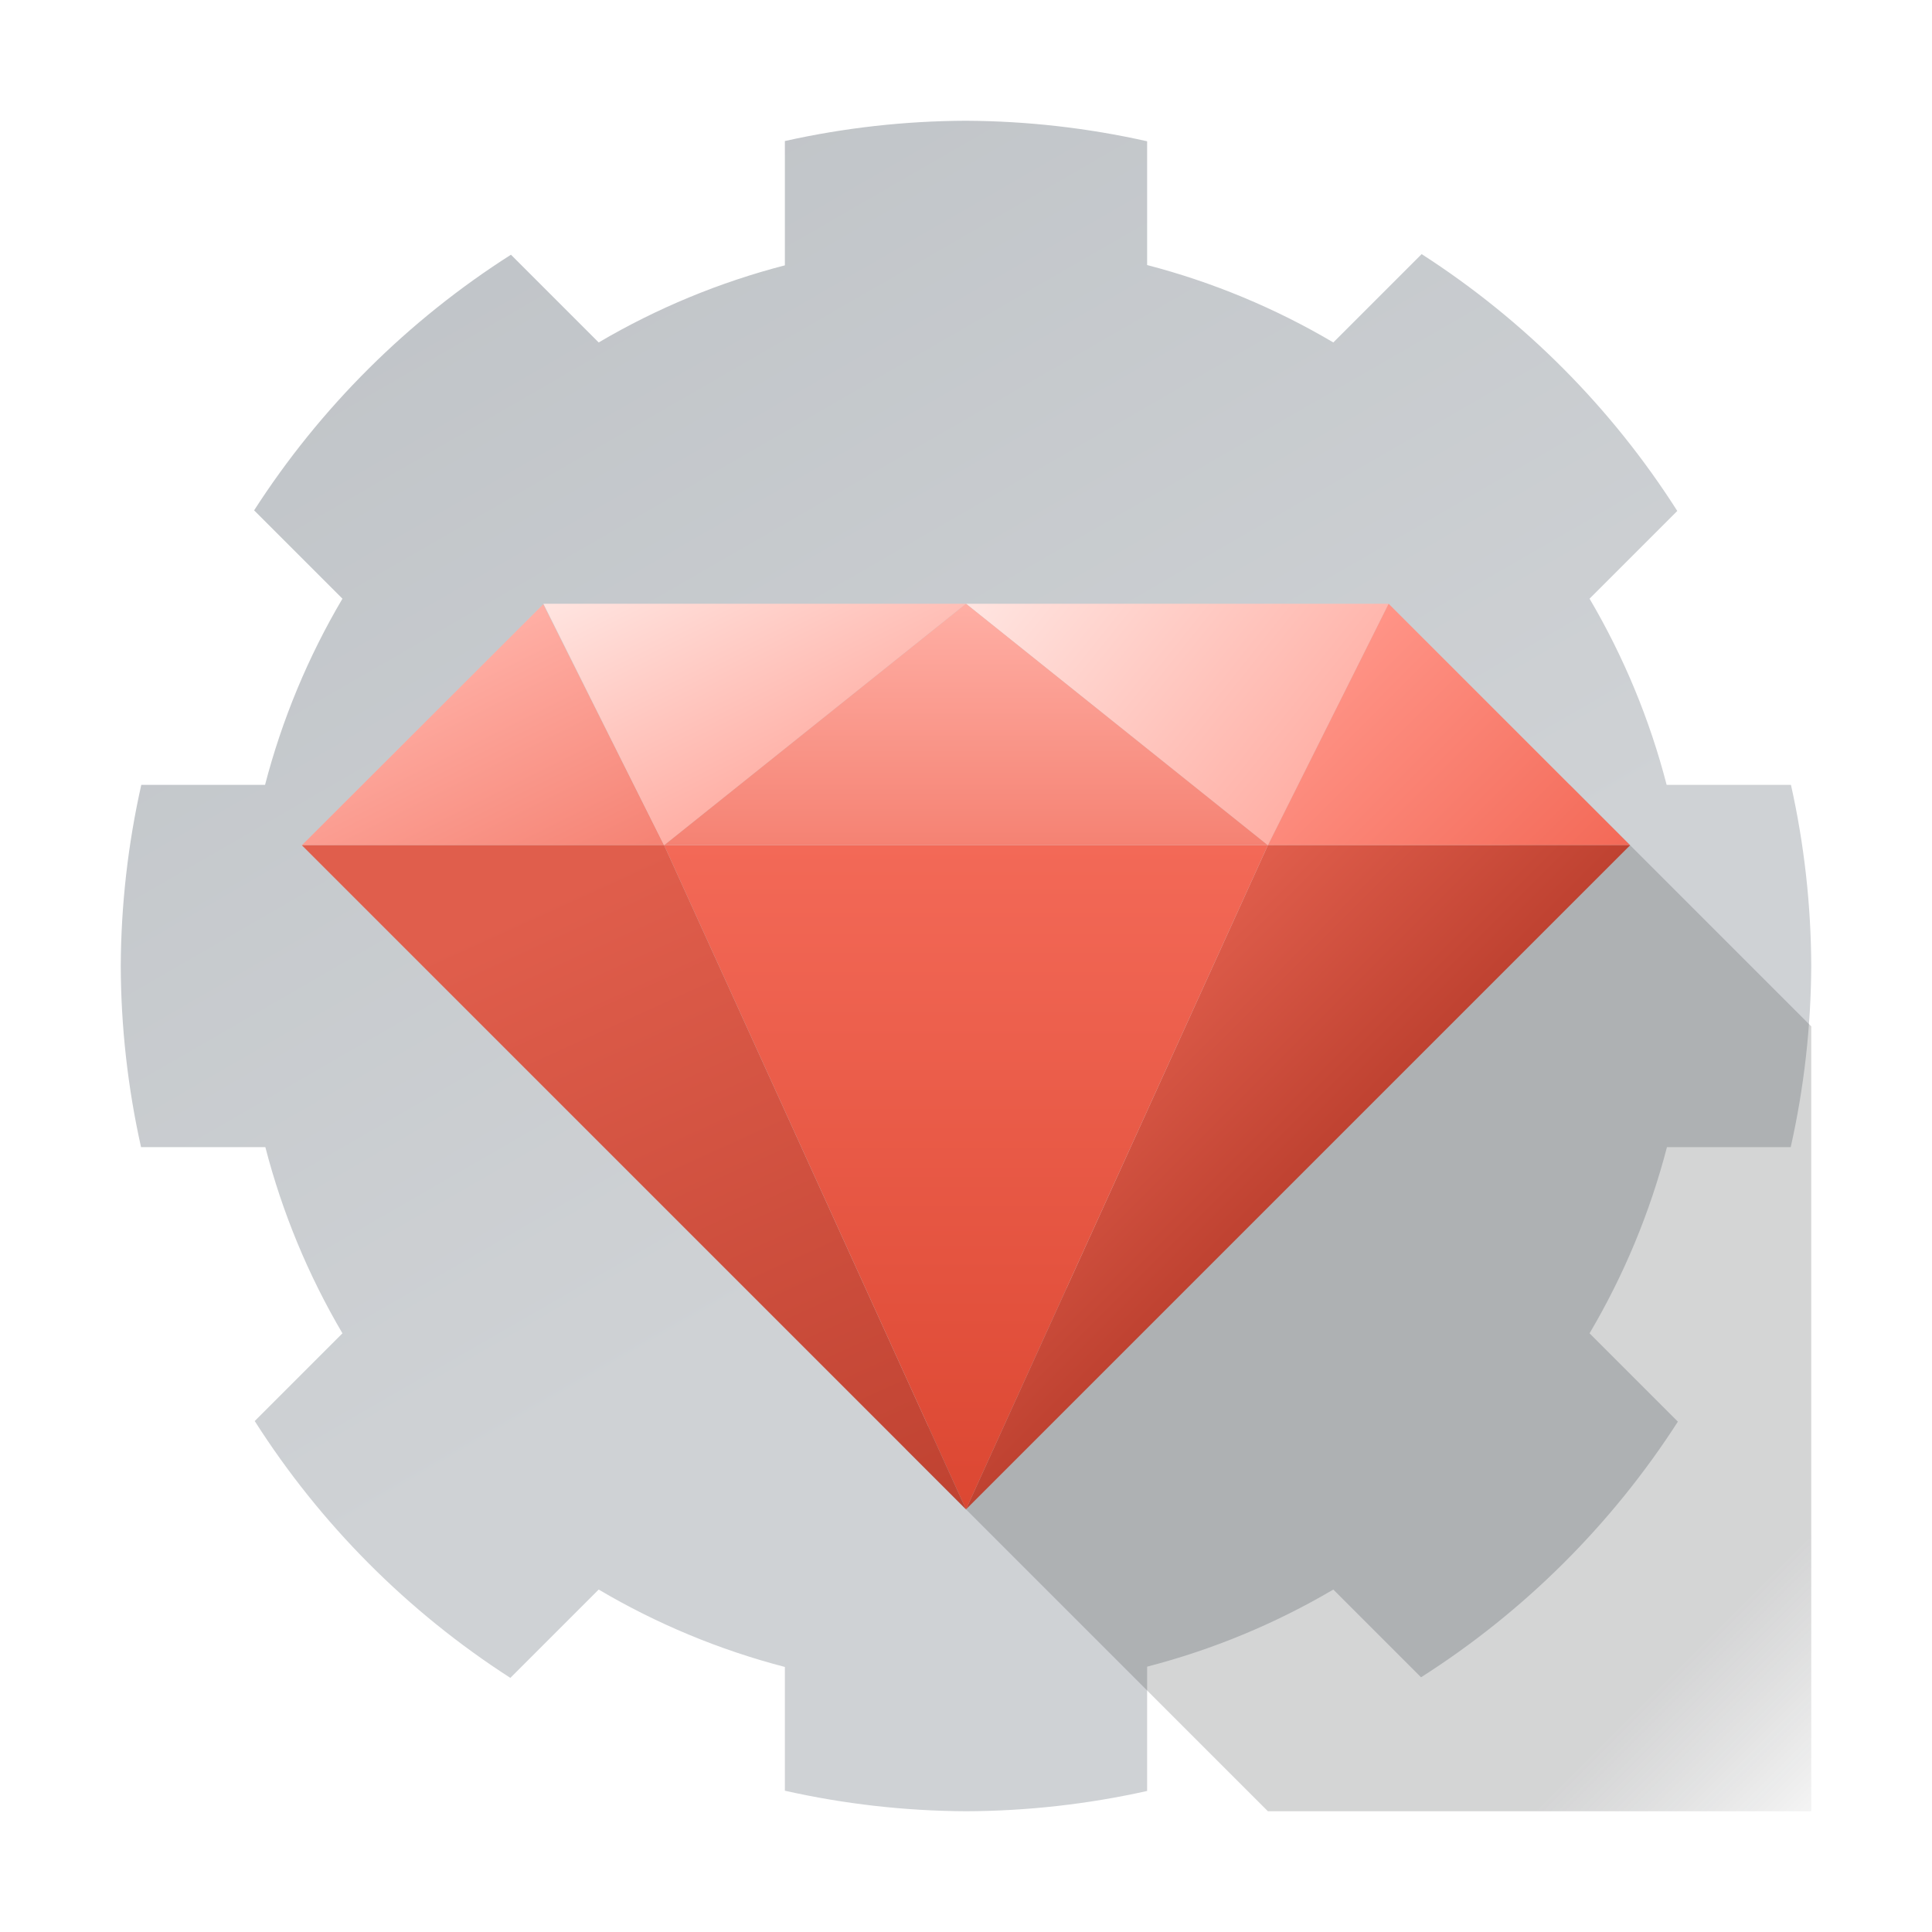
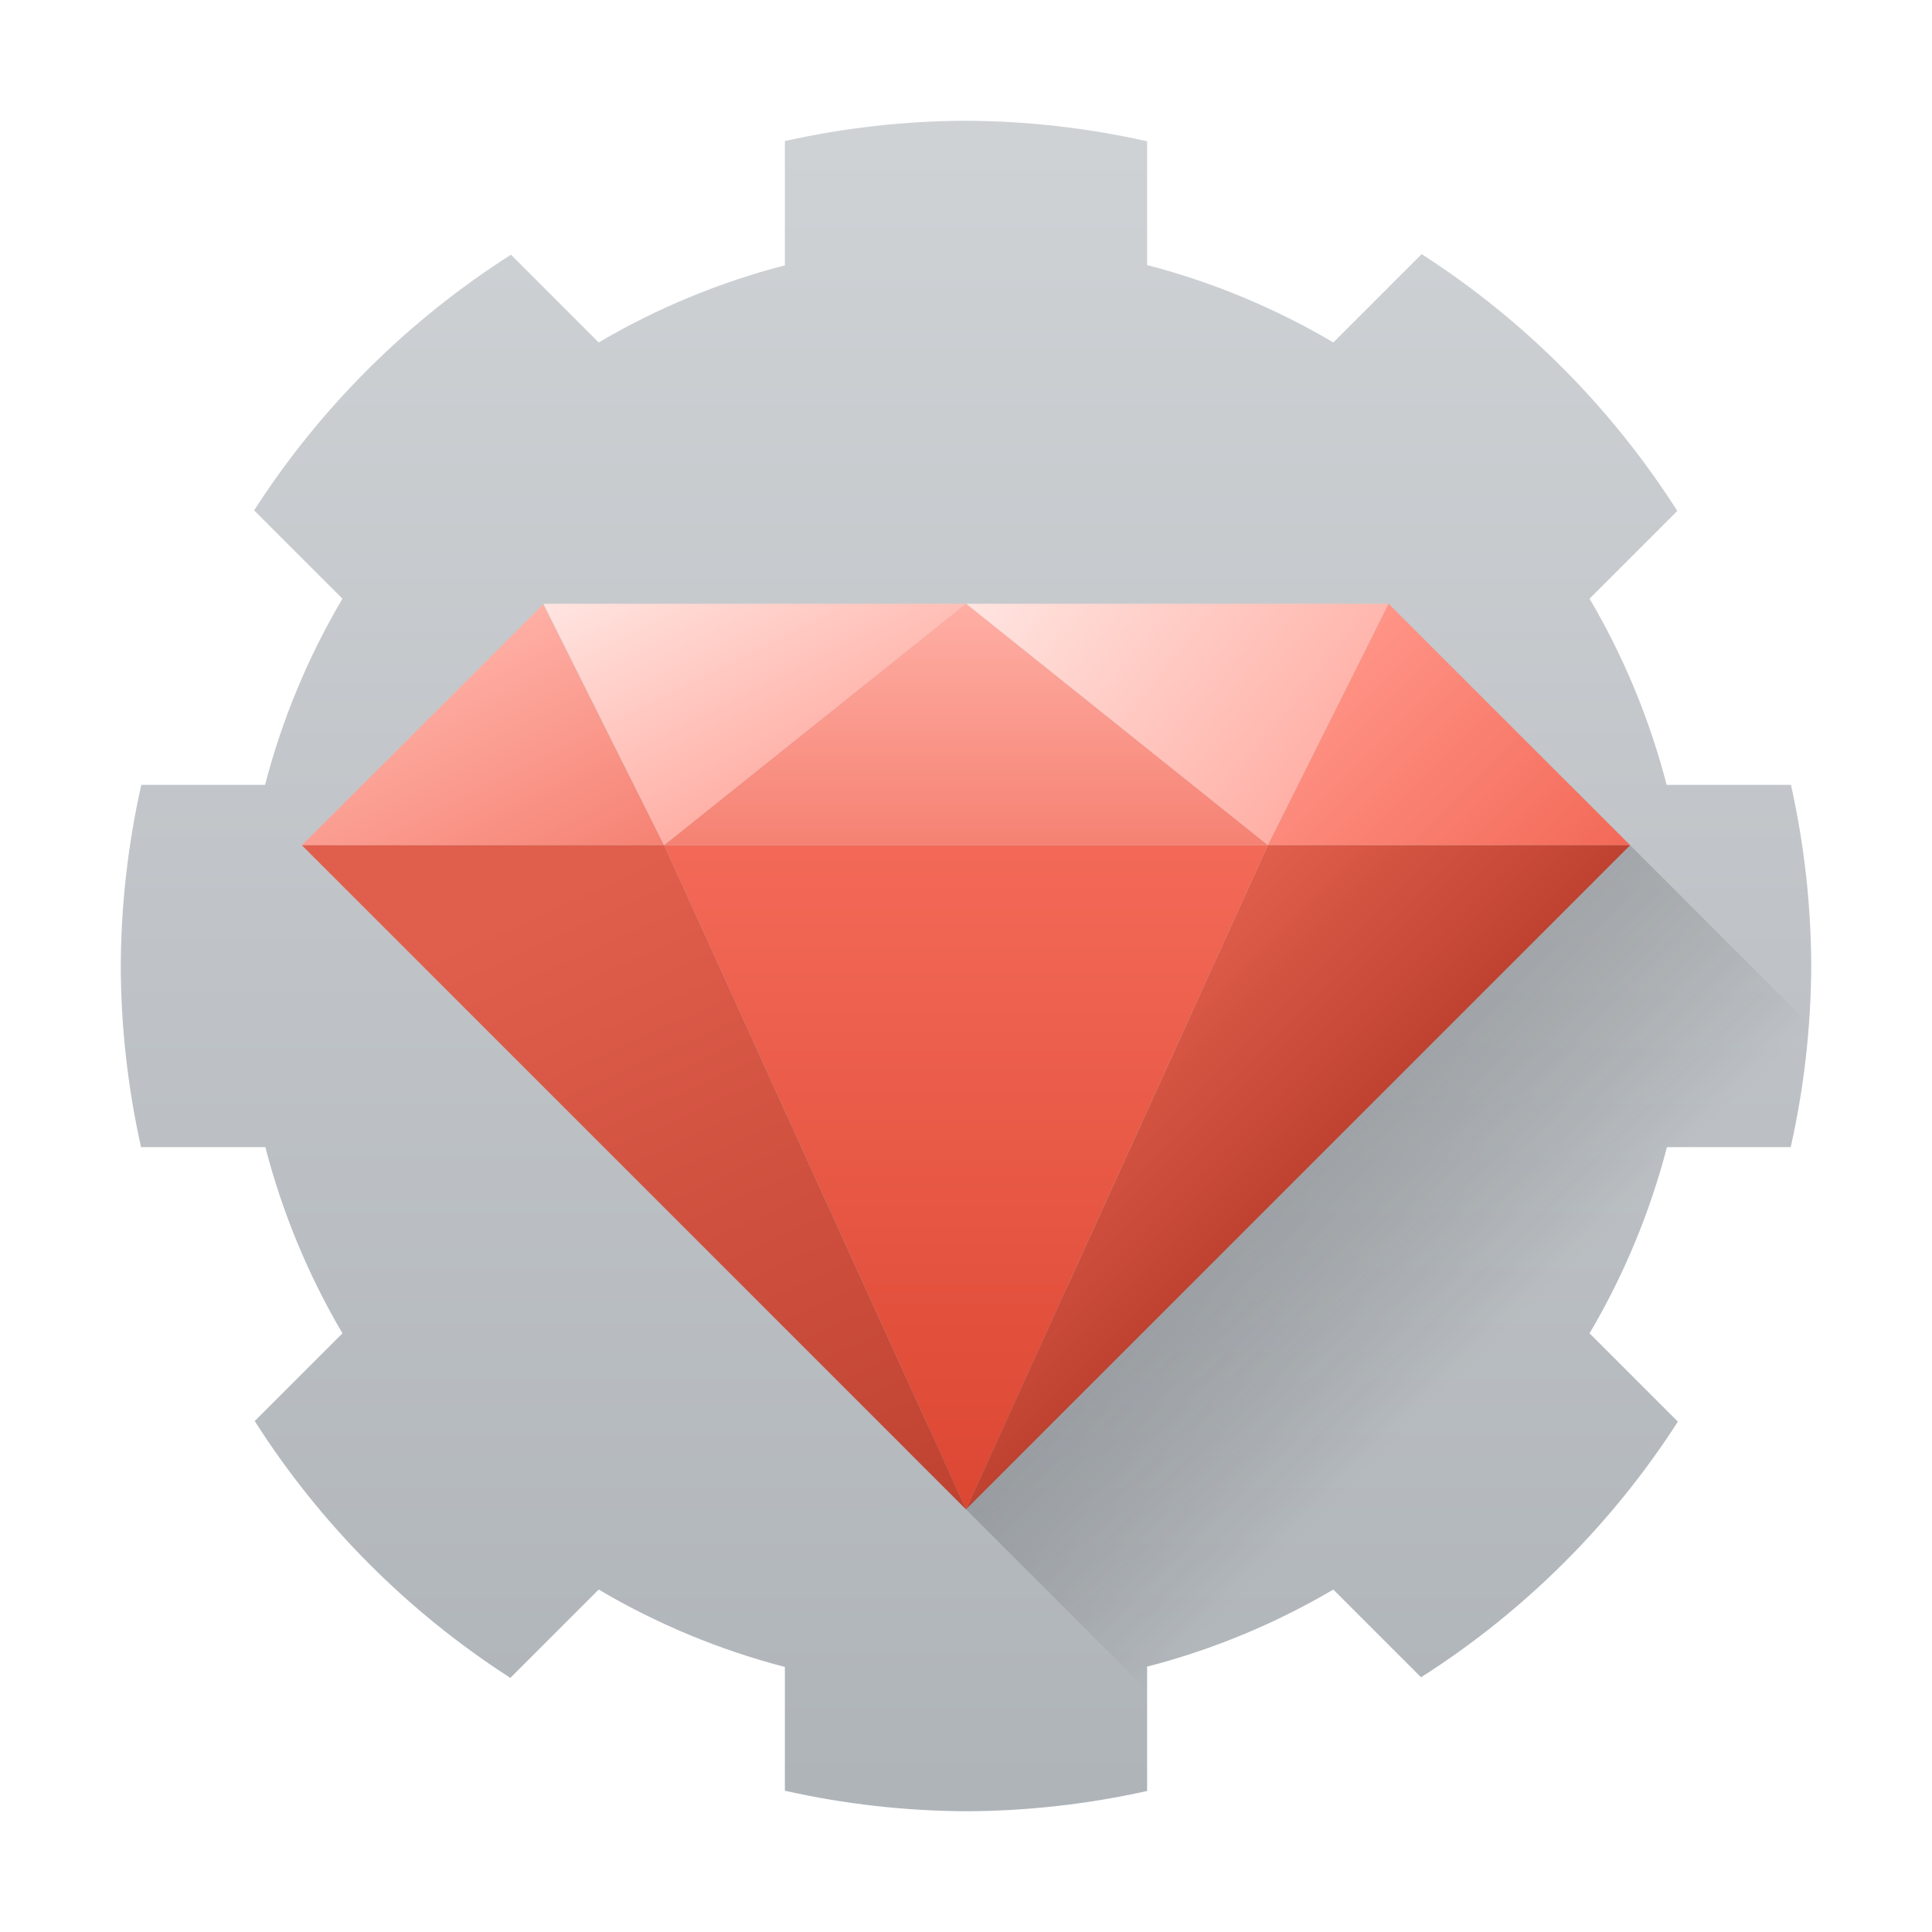
<svg xmlns="http://www.w3.org/2000/svg" xmlns:xlink="http://www.w3.org/1999/xlink" height="32" width="32">
-   <linearGradient id="d" gradientTransform="rotate(-165 -6.658 22.948)" gradientUnits="userSpaceOnUse" x1="30" x2="2" y1="30" y2="2">
+   <linearGradient id="d" gradientTransform="rotate(-165 -6.658 22.948)" gradientUnits="userSpaceOnUse" x1="-27.383" x2="-20.311" y1="21.553" y2="47.946">
    <stop offset="0" stop-color="#afb4b9" />
    <stop offset="1" stop-color="#cfd2d5" />
  </linearGradient>
-   <linearGradient id="e" gradientUnits="userSpaceOnUse" x1="42.39" x2="45.39" y1="13" y2="16">
+   <linearGradient id="e" gradientUnits="userSpaceOnUse" x1="27" x2="30" y1="14" y2="17">
    <stop offset="0" stop-color="#292c2f" />
    <stop offset="1" stop-opacity="0" />
  </linearGradient>
  <linearGradient id="c">
    <stop offset="0" stop-color="#bf4231" />
    <stop offset="1" stop-color="#e05e4c" />
  </linearGradient>
  <linearGradient id="b">
    <stop offset="0" stop-color="#ffafa5" />
    <stop offset="1" stop-color="#ffe5e1" />
  </linearGradient>
  <linearGradient id="a">
    <stop offset="0" stop-color="#f58273" />
    <stop offset="1" stop-color="#ffafa5" />
  </linearGradient>
  <linearGradient id="f" gradientUnits="userSpaceOnUse" x1="11" x2="8.998" xlink:href="#a" y1="14" y2="10.008" />
  <linearGradient id="g" gradientUnits="userSpaceOnUse" x1="11" x2="9" xlink:href="#b" y1="14" y2="10" />
  <linearGradient id="m" gradientUnits="userSpaceOnUse" x1="16" x2="16" xlink:href="#a" y1="14" y2="10" />
  <linearGradient id="h" gradientUnits="userSpaceOnUse" x1="21" x2="16" xlink:href="#b" y1="14" y2="10" />
  <linearGradient id="i" gradientUnits="userSpaceOnUse" x1="27" x2="23" y1="14" y2="10">
    <stop offset="0" stop-color="#f36957" />
    <stop offset="1" stop-color="#ff9487" />
  </linearGradient>
  <linearGradient id="l" gradientUnits="userSpaceOnUse" x1="16" x2="11" xlink:href="#c" y1="25" y2="14" />
  <linearGradient id="j" gradientUnits="userSpaceOnUse" x1="24" x2="21" xlink:href="#c" y1="17" y2="14" />
  <linearGradient id="k" gradientUnits="userSpaceOnUse" x1="16" x2="16" y1="25" y2="14">
    <stop offset="0" stop-color="#dc4732" />
    <stop offset="1" stop-color="#f36957" />
  </linearGradient>
  <path d="M16 2a14 14 0 0 0-3 .336v2.059a12 12 0 0 0-3.084 1.277L8.463 4.219a14 14 0 0 0-4.254 4.234l1.463 1.463A12 12 0 0 0 4.39 13H2.34A14 14 0 0 0 2 16a14 14 0 0 0 .336 3h2.059a12 12 0 0 0 1.277 3.084l-1.453 1.453a14 14 0 0 0 4.234 4.254l1.463-1.463A12 12 0 0 0 13 27.61v2.05a14 14 0 0 0 3 .34 13.997 13.997 0 0 0 3-.336v-2.059a12 12 0 0 0 3.084-1.277l1.453 1.453a14 14 0 0 0 4.254-4.234l-1.463-1.463A12 12 0 0 0 27.61 19h2.05a14 14 0 0 0 .34-3 13.997 13.997 0 0 0-.336-3h-2.059a12 12 0 0 0-1.277-3.084l1.453-1.453a14 14 0 0 0-4.234-4.254l-1.463 1.463A12 12 0 0 0 19 4.39V2.34A14 14 0 0 0 16 2z" fill="url(#d)" />
-   <path d="M26 13l4 4v13h-9l-6-6z" fill="url(#e)" opacity=".2" />
+   <path d="M26 13L15 24l4 4v-.395a12 12 0 0 0 3.084-1.277l1.453 1.453a14 14 0 0 0 4.254-4.234l-1.463-1.463A12 12 0 0 0 27.61 19h2.051a14 14 0 0 0 .287-2.053z" fill="url(#e)" opacity=".2" />
  <path d="M57.742 14.08l3.992-3.992H77.74l4 4-12 12z" fill="#da4453" />
  <path d="M8.998 10.008L11 14H5z" fill="url(#f)" />
  <path d="M9 10l2 4 5-4z" fill="url(#g)" />
  <path d="M16 10h7l-2 4z" fill="url(#h)" />
  <path d="M23 10l4 4h-6z" fill="url(#i)" />
  <path d="M16 25l5-11h6z" fill="url(#j)" />
  <path d="M16 25l5-11H11z" fill="url(#k)" />
  <path d="M5 14h6l5 11z" fill="url(#l)" />
  <path d="M61.74 10.088l-.012.006-.363.364.002.003-3.127 3.127h-.006l-.492.493.002.003-.004.004.707.707.004-.003 10.172 10.177 1.117 1.12.373-.374.334-.334 10.586-10.586.207-.207.5-.5-3.627-3.627-.373-.373H62.3zm1.059 1h4.539l-3.405 2.27zm6.343 0h1.196l3.75 2.5h-8.696zm3 0h4.54l-1.135 2.27zm-10.304.317l1.094 2.183h-3.278zm15.804 0l2.184 2.183h-3.277zm-17.988 3.183h3.778l3.779 7.557zm4.895 0h10.383l-4.897 9.791-.295.295-.295-.295zm11.5 0h3.777l-7.555 7.555z" />
  <path d="M16 10l5 4H11z" fill="url(#m)" />
</svg>
